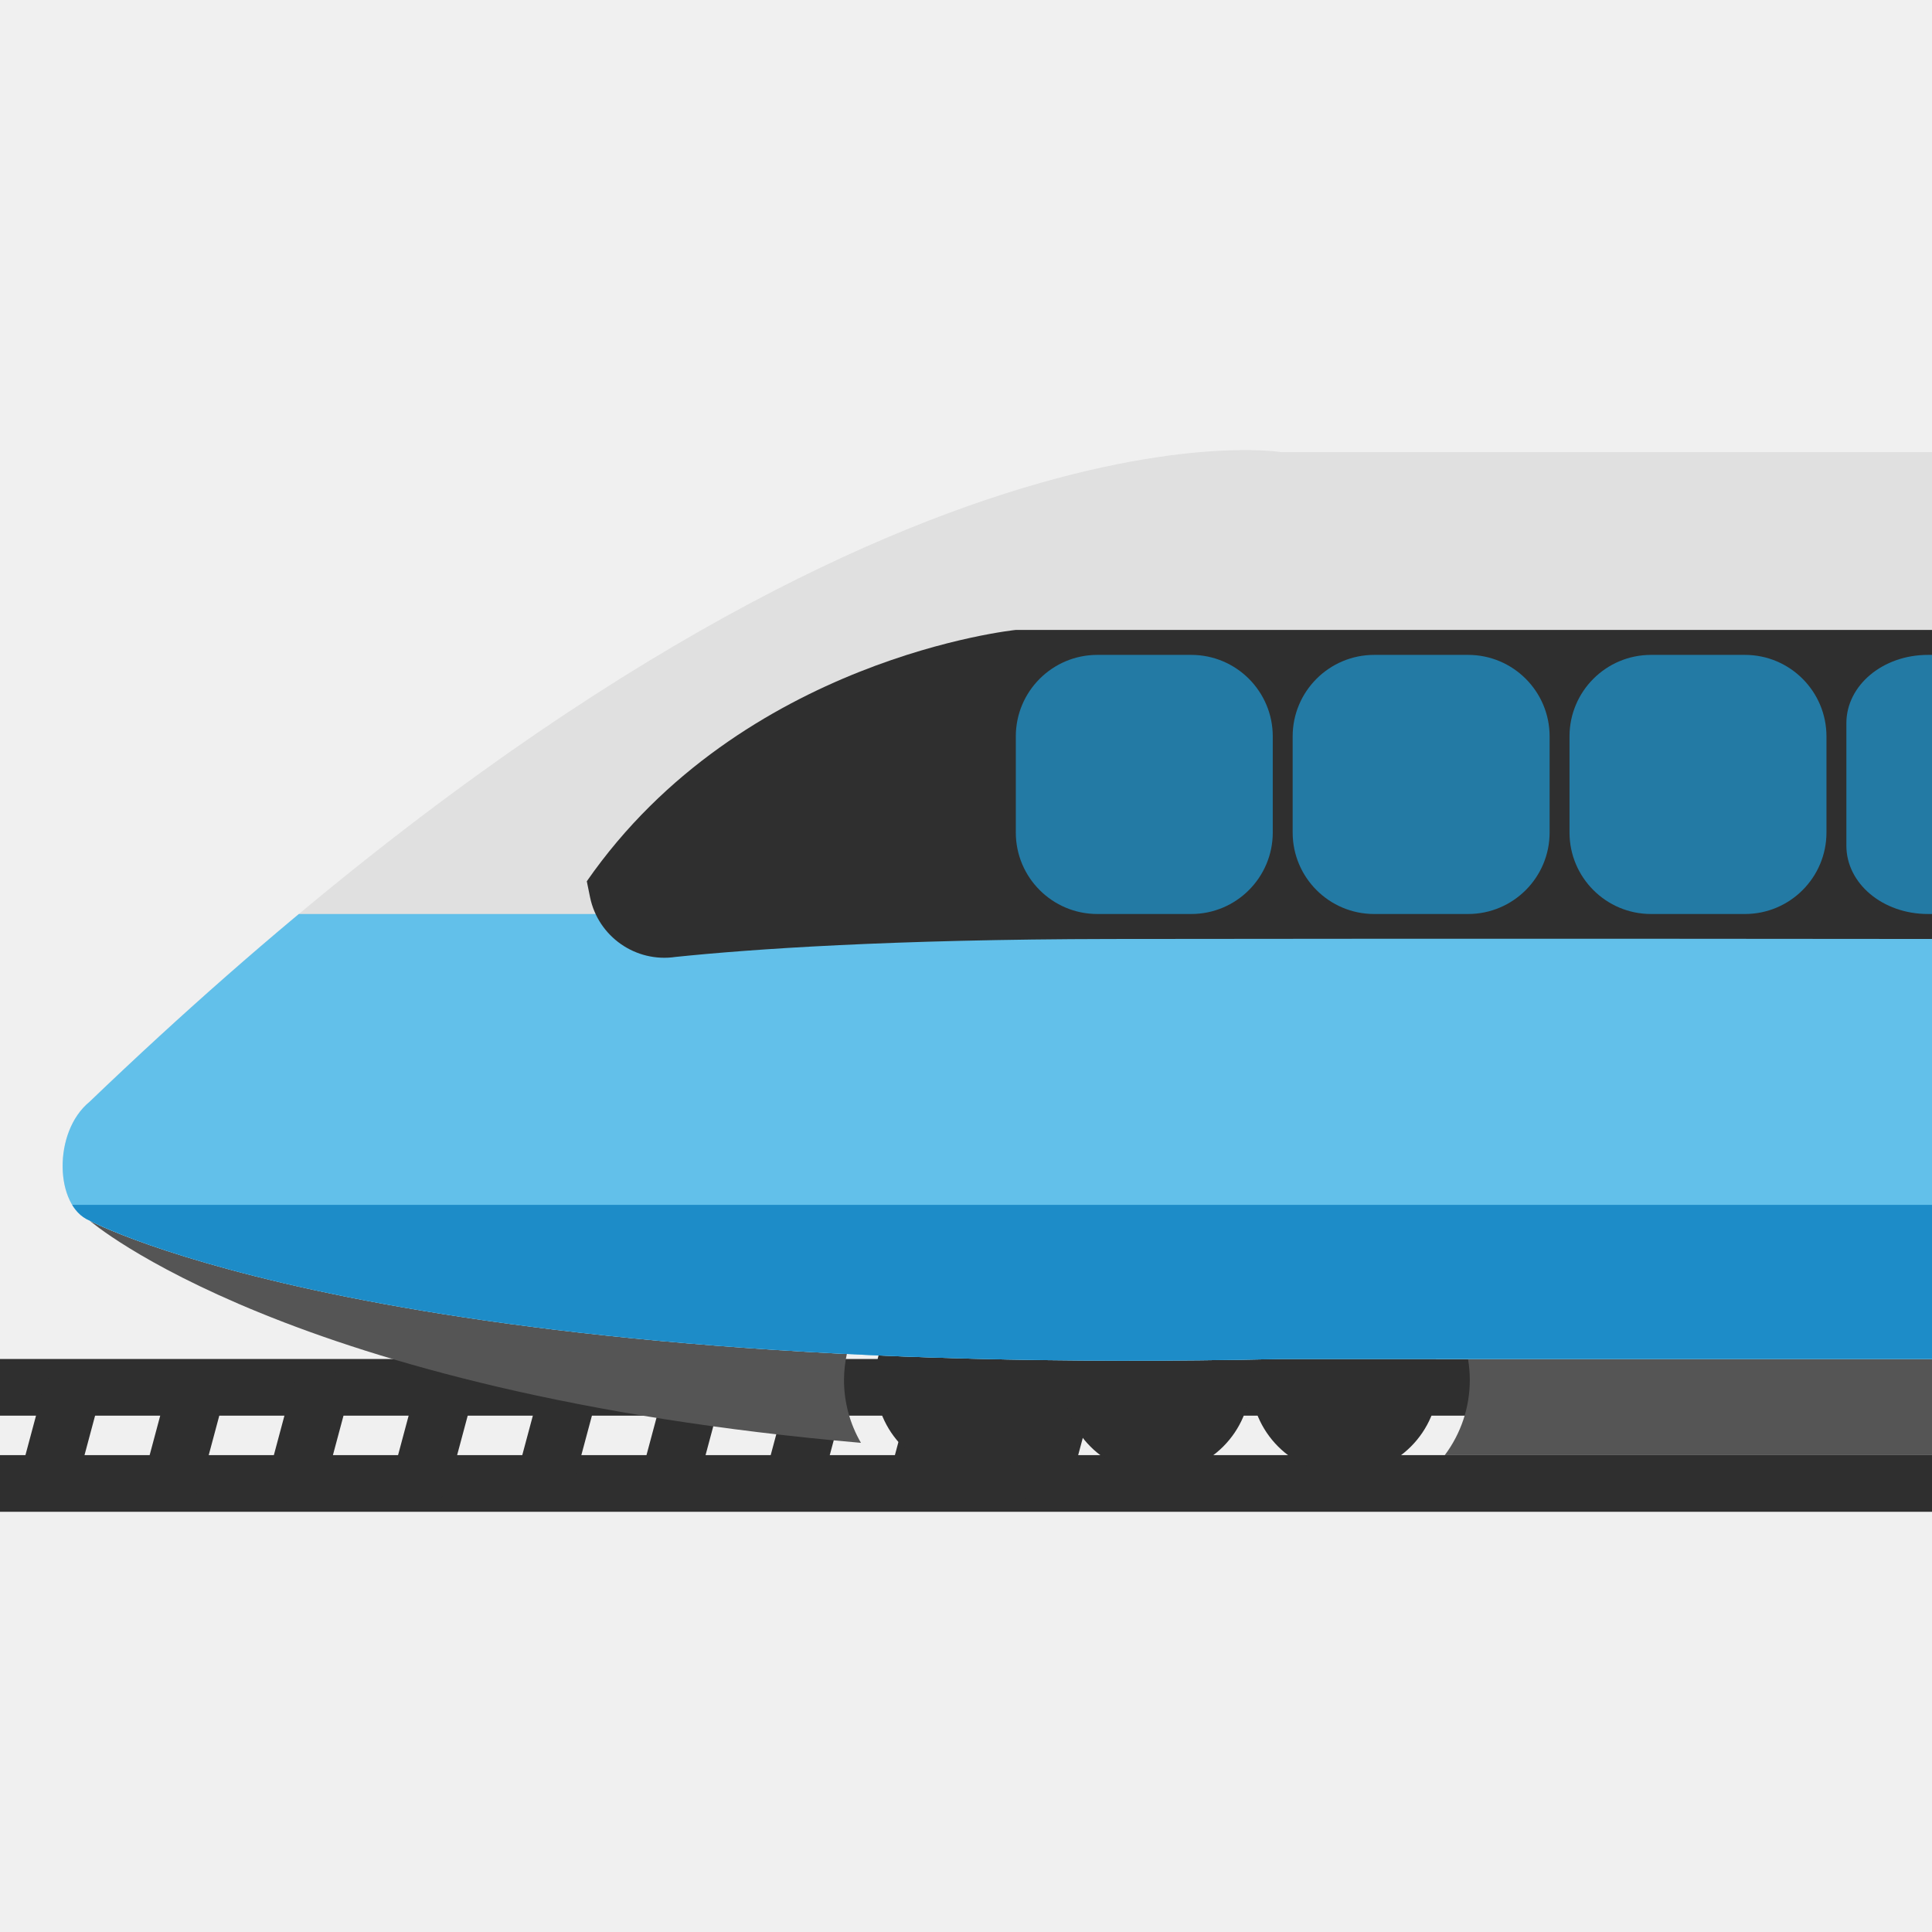
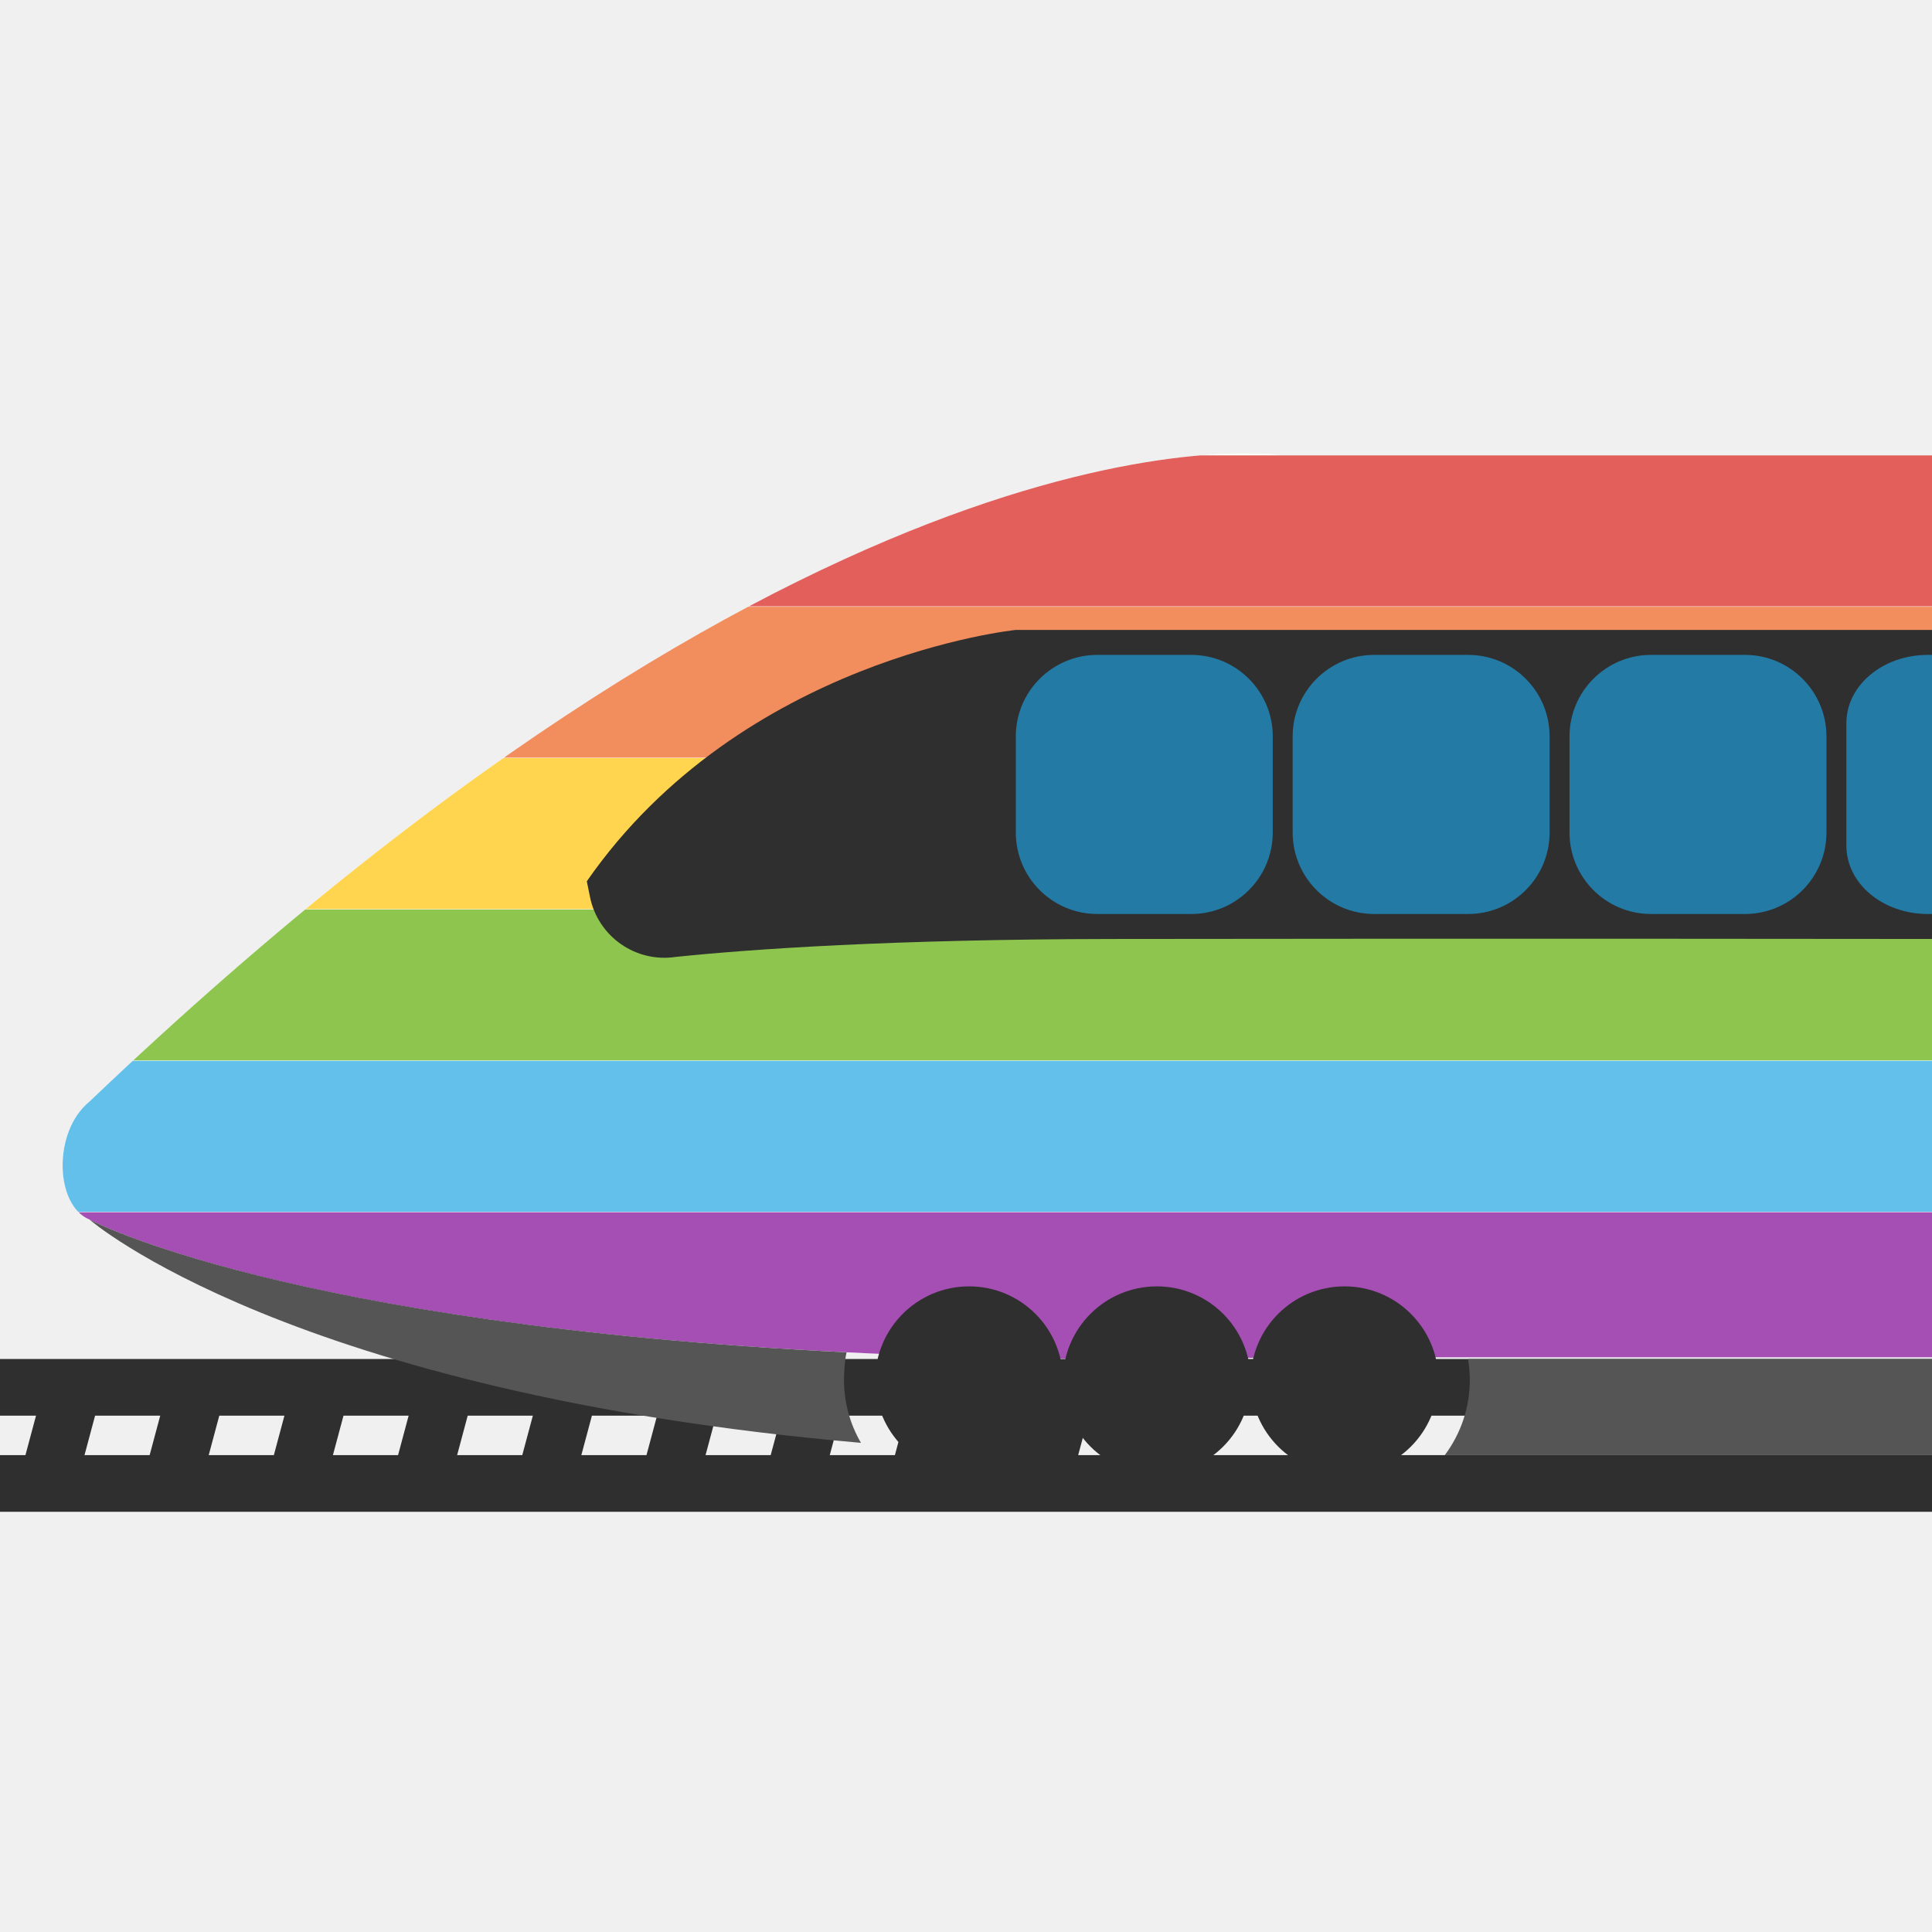
<svg xmlns="http://www.w3.org/2000/svg" width="100%" height="100%" viewBox="0 0 128 128" version="1.1" xml:space="preserve" style="fill-rule:evenodd;clip-rule:evenodd;stroke-linecap:round;stroke-linejoin:round;">
+   <g transform="matrix(1,0,0,0.994525,0,0.381059)">
+     <path d="M84.889,29.955C84.889,29.955 55.856,25.13 5.929,73C3.481,75.004 3.631,79.913 5.929,80.862C5.929,80.862 25.314,91.342 84.889,90.037L128,90.037L128,29.955L84.889,29.955Z" style="fill:white;" />
+   </g>
+   <g id="Ebene1">
+     <clipPath id="_clip1">
+       <path d="M84.889,30.172C84.889,30.172 55.856,25.373 5.929,72.981C3.481,74.974 3.631,79.857 5.929,80.8C5.929,80.8 25.314,91.223 84.889,89.925L128,89.925L128,30.172L84.889,30.172Z" clip-rule="nonzero" />
+     </clipPath>
+     <g clip-path="url(#_clip1)">
+       <g transform="matrix(1,0,0,0.166128,0,25.1957)">
+         <rect x="0" y="29.955" width="128" height="60.194" style="fill:rgb(227,95,92);" />
+       </g>
+       <g transform="matrix(1,0,0,0.166128,0,35.2236)">
+         <rect x="0" y="29.955" width="128" height="60.194" style="fill:rgb(242,141,94);" />
+       </g>
+       <g transform="matrix(1,0,0,0.166128,0,45.2516)">
+         <rect x="0" y="29.955" width="128" height="60.194" style="fill:rgb(255,213,79);" />
+       </g>
+       <g transform="matrix(1,0,0,0.166128,0,55.2795)">
+         <rect x="0" y="29.955" width="128" height="60.194" style="fill:rgb(142,197,79);" />
+       </g>
+       <g transform="matrix(1,0,0,0.166128,0,65.3074)">
+         <rect x="0" y="29.955" width="128" height="60.194" style="fill:rgb(98,192,234);" />
+       </g>
+       <g transform="matrix(1,0,0,0.166128,0,75.3354)">
+         <rect x="0" y="29.955" width="128" height="60.194" style="fill:rgb(165,79,180);" />
+       </g>
+     </g>
+   </g>
  <path d="M0,90.037L128,90.037L128,93.791L0,93.791L0,90.037ZM0,96.406L128,96.406L128,100.16L0,100.16L0,96.406Z" style="fill:rgb(47,47,47);fill-rule:nonzero;" />
  <g>
    <path d="M3.268,97.803L4.684,92.518M11.497,97.803L12.913,92.518M19.726,97.803L21.142,92.518M27.955,97.803L29.371,92.518M36.184,97.803L37.601,92.518M44.414,97.803L45.83,92.518M52.643,97.803L54.059,92.518M60.872,97.803L62.288,92.518M69.101,97.803L70.517,92.518" style="fill:none;stroke:rgb(47,47,47);stroke-width:3.78px;" />
  </g>
-   <path d="M97.26,90.037C97.34,90.501 97.379,90.972 97.379,91.443C97.376,93.233 96.794,94.974 95.721,96.406L128,96.406L128,90.037L97.26,90.037ZM5.93,80.863C5.93,80.863 19.1,92.292 57.04,95.592C56.307,94.332 55.92,92.901 55.917,91.443C55.919,90.852 55.983,90.263 56.11,89.686C18.94,87.832 5.93,80.863 5.93,80.863Z" style="fill:rgb(85,85,85);fill-rule:nonzero;" />
+   <path d="M97.26,90.037C97.34,90.501 97.379,90.972 97.379,91.443C97.376,93.233 96.794,94.974 95.721,96.406L128,96.406L128,90.037L97.26,90.037ZM5.929,80.8C5.929,80.8 19.1,92.292 57.04,95.592C56.307,94.332 55.92,92.901 55.917,91.443C55.919,90.852 55.96,90.173 56.087,89.596C18.917,87.742 5.929,80.8 5.929,80.8Z" style="fill:rgb(85,85,85);fill-rule:nonzero;" />
  <g>
    <circle cx="64.205" cy="91.443" r="6.218" style="fill:rgb(47,47,47);" />
    <circle cx="76.642" cy="91.443" r="6.218" style="fill:rgb(47,47,47);" />
    <circle cx="89.079" cy="91.443" r="6.218" style="fill:rgb(47,47,47);" />
-   </g>
-   <path d="M84.889,29.955C84.889,29.955 55.856,25.13 5.929,73C3.481,75.004 3.631,79.913 5.929,80.862C5.929,80.862 25.314,91.342 84.889,90.037L128,90.037L128,29.955L84.889,29.955Z" style="fill:rgb(224,224,224);fill-rule:nonzero;" />
-   <clipPath id="_clip1">
-     <path d="M84.889,29.955C84.889,29.955 55.856,25.13 5.929,73C3.481,75.004 3.631,79.913 5.929,80.862C5.929,80.862 25.314,91.342 84.889,90.037L128,90.037L128,29.955L84.889,29.955Z" clip-rule="nonzero" />
-   </clipPath>
-   <g clip-path="url(#_clip1)">
-     <rect x="0" y="60.555" width="152.612" height="34.544" style="fill:rgb(98,192,234);" />
-   </g>
-   <g transform="matrix(1,0,0,0.442173,0,53.0485)">
-     <clipPath id="_clip2">
-       <path d="M84.889,-52.227C84.889,-52.227 55.856,-63.139 5.929,45.121C3.481,49.654 3.631,60.756 5.929,62.902C5.929,62.902 25.314,86.603 84.889,83.652L128,83.652L128,-52.227L84.889,-52.227Z" clip-rule="nonzero" />
-     </clipPath>
-     <g clip-path="url(#_clip2)">
-       <rect x="0" y="60.555" width="152.612" height="34.544" style="fill:rgb(29,140,200);" />
-     </g>
  </g>
  <path d="M128,41.734L67.3,41.734C67.3,41.734 49.155,43.588 38.877,58.387C38.877,58.387 38.964,58.814 39.09,59.432C39.625,62.05 42.114,63.793 44.757,63.399C49.754,62.882 58.971,62.232 73.639,62.21C97.909,62.172 128,62.209 128,62.209L128,41.734Z" style="fill:rgb(47,47,47);" />
  <path d="M102.666,48.788C102.666,45.808 100.246,43.388 97.266,43.388L91.042,43.388C88.062,43.388 85.642,45.808 85.642,48.788L85.642,55.155C85.642,58.135 88.062,60.555 91.042,60.555L97.266,60.555C100.246,60.555 102.666,58.135 102.666,55.155L102.666,48.788Z" style="fill:rgb(30,157,219);fill-opacity:0.68;" />
  <path d="M121.008,48.788C121.008,45.808 118.588,43.388 115.608,43.388L109.384,43.388C106.404,43.388 103.984,45.808 103.984,48.788L103.984,55.155C103.984,58.135 106.404,60.555 109.384,60.555L115.608,60.555C118.588,60.555 121.008,58.135 121.008,55.155L121.008,48.788Z" style="fill:rgb(30,157,219);fill-opacity:0.68;" />
  <path d="M127.727,43.388C124.735,43.388 122.327,45.408 122.327,47.916L122.327,56.027C122.327,58.536 124.735,60.555 127.727,60.555L128,60.555L128,43.388L127.727,43.388Z" style="fill:rgb(30,157,219);fill-opacity:0.68;fill-rule:nonzero;" />
  <path d="M84.324,48.788C84.324,45.808 81.904,43.388 78.924,43.388L72.7,43.388C69.72,43.388 67.3,45.808 67.3,48.788L67.3,55.155C67.3,58.135 69.72,60.555 72.7,60.555L78.924,60.555C81.904,60.555 84.324,58.135 84.324,55.155L84.324,48.788Z" style="fill:rgb(30,157,219);fill-opacity:0.68;" />
</svg>
